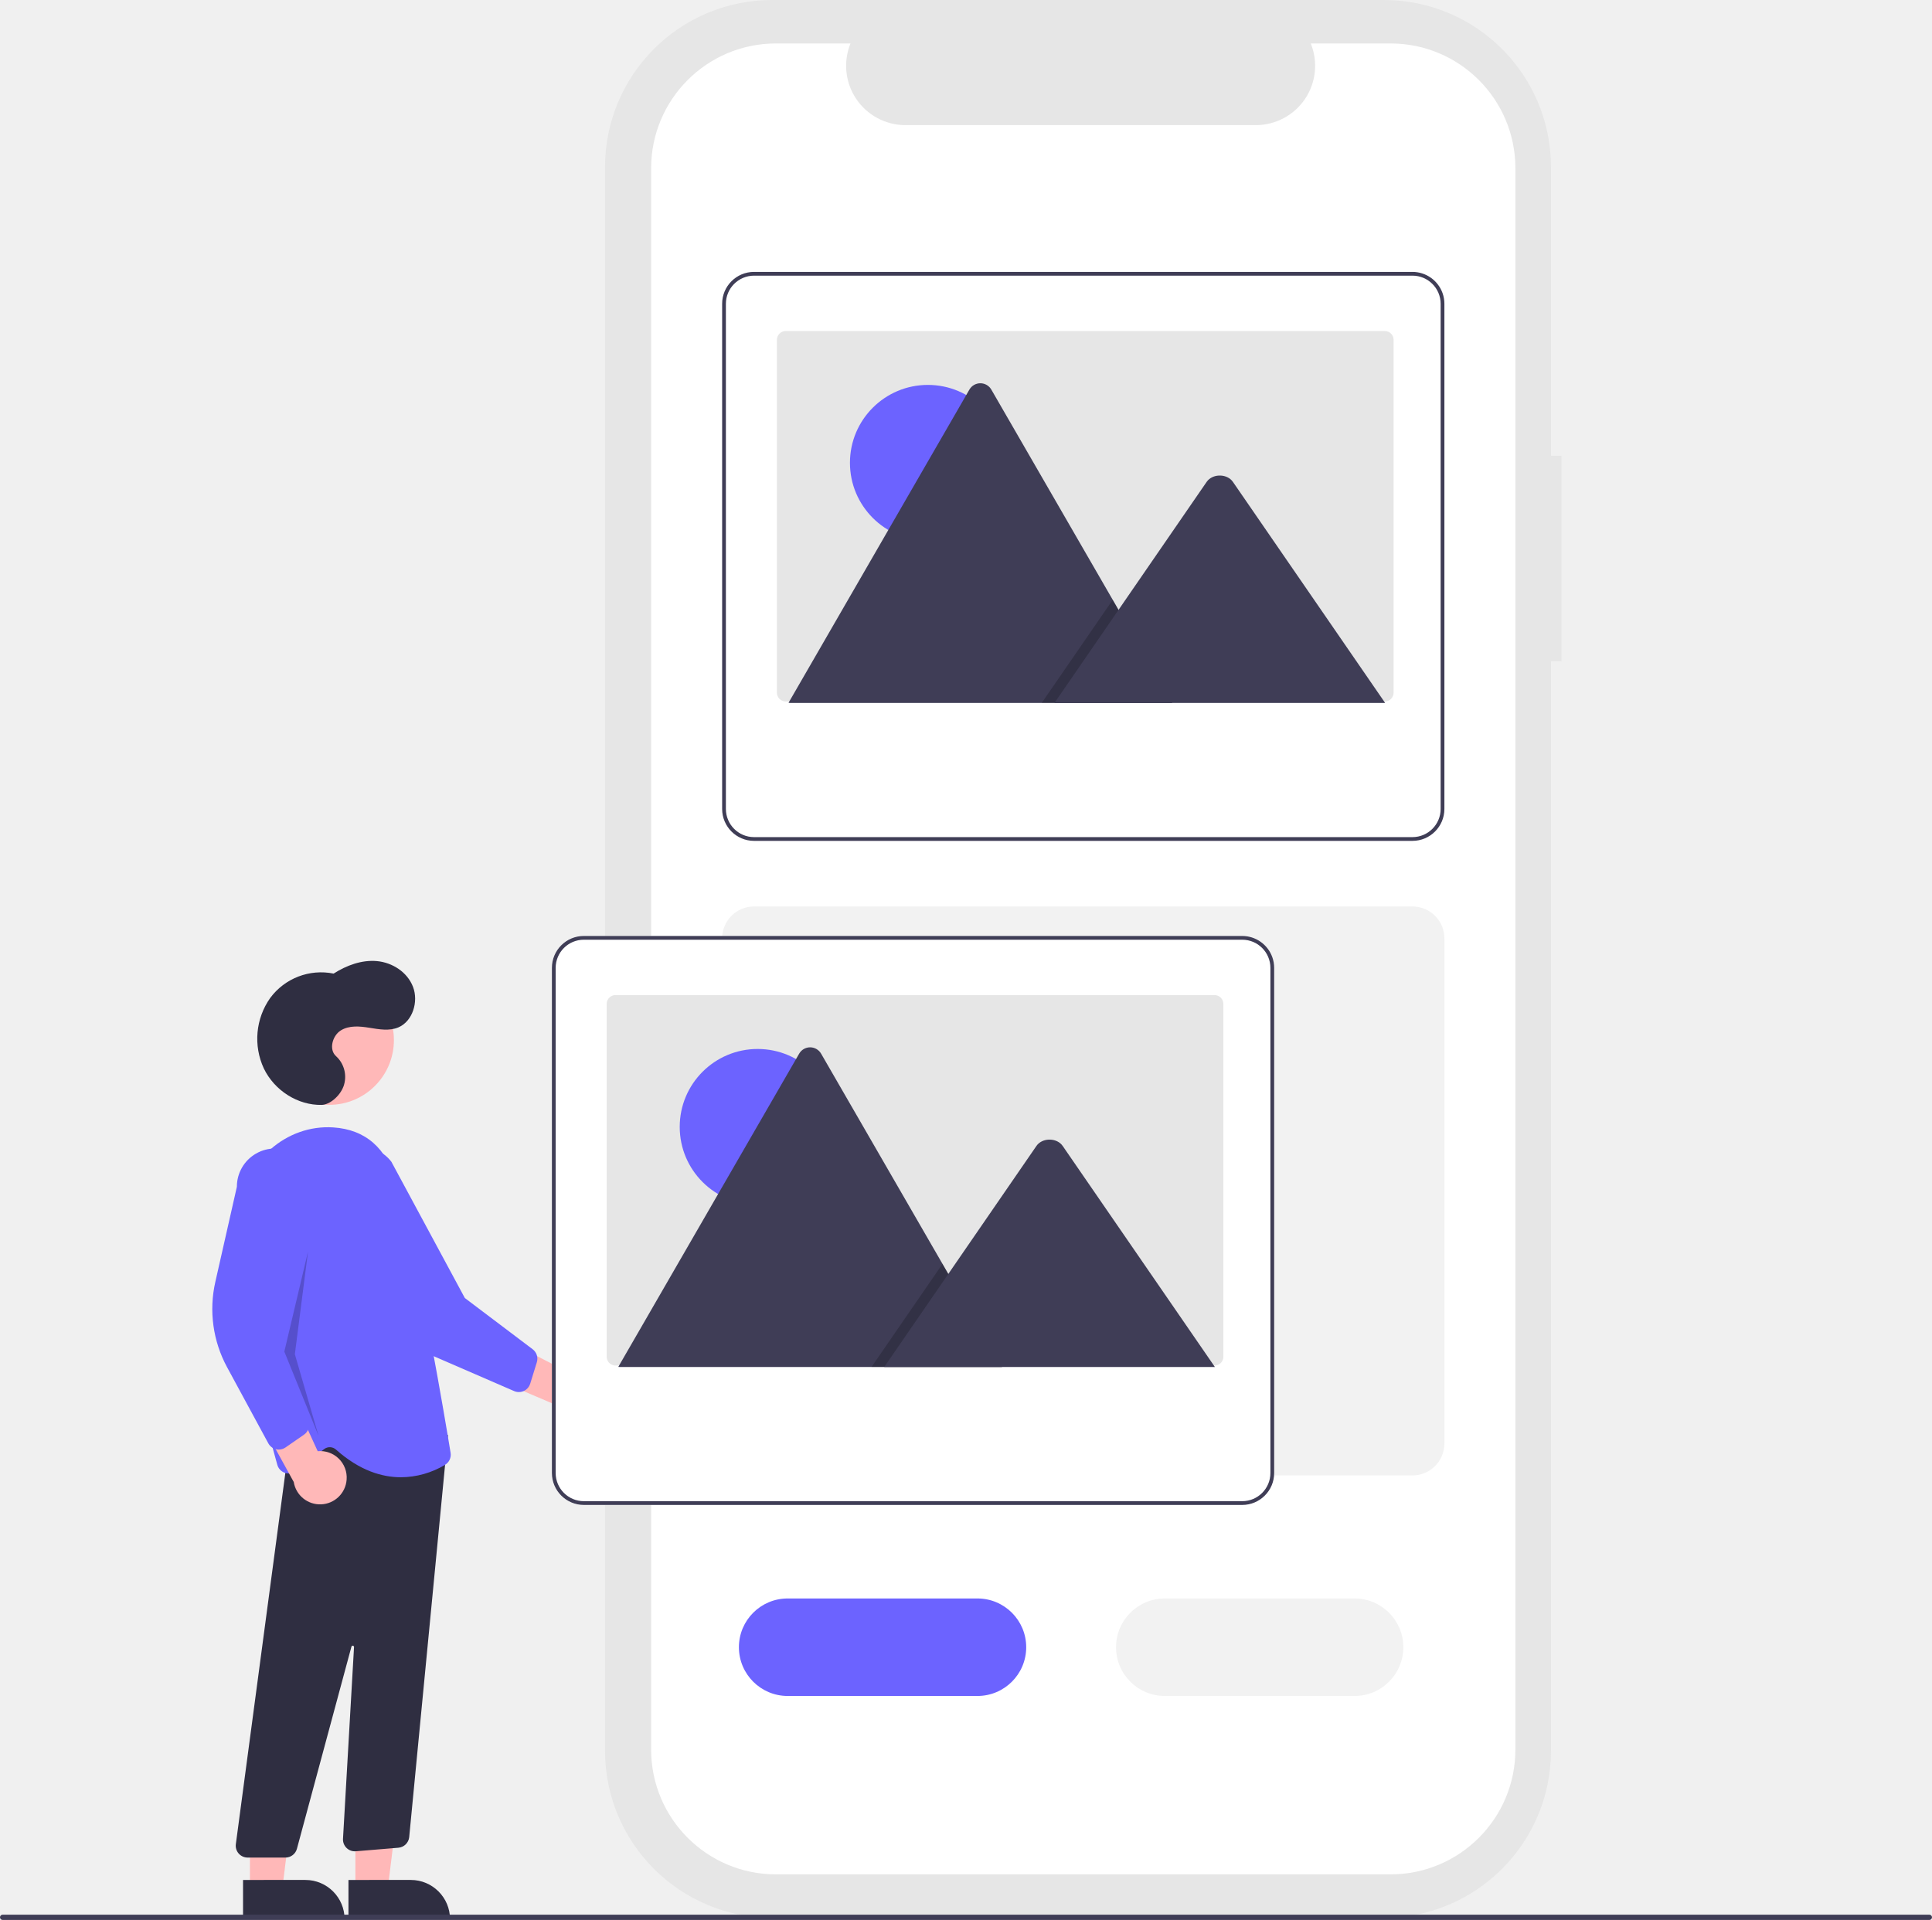
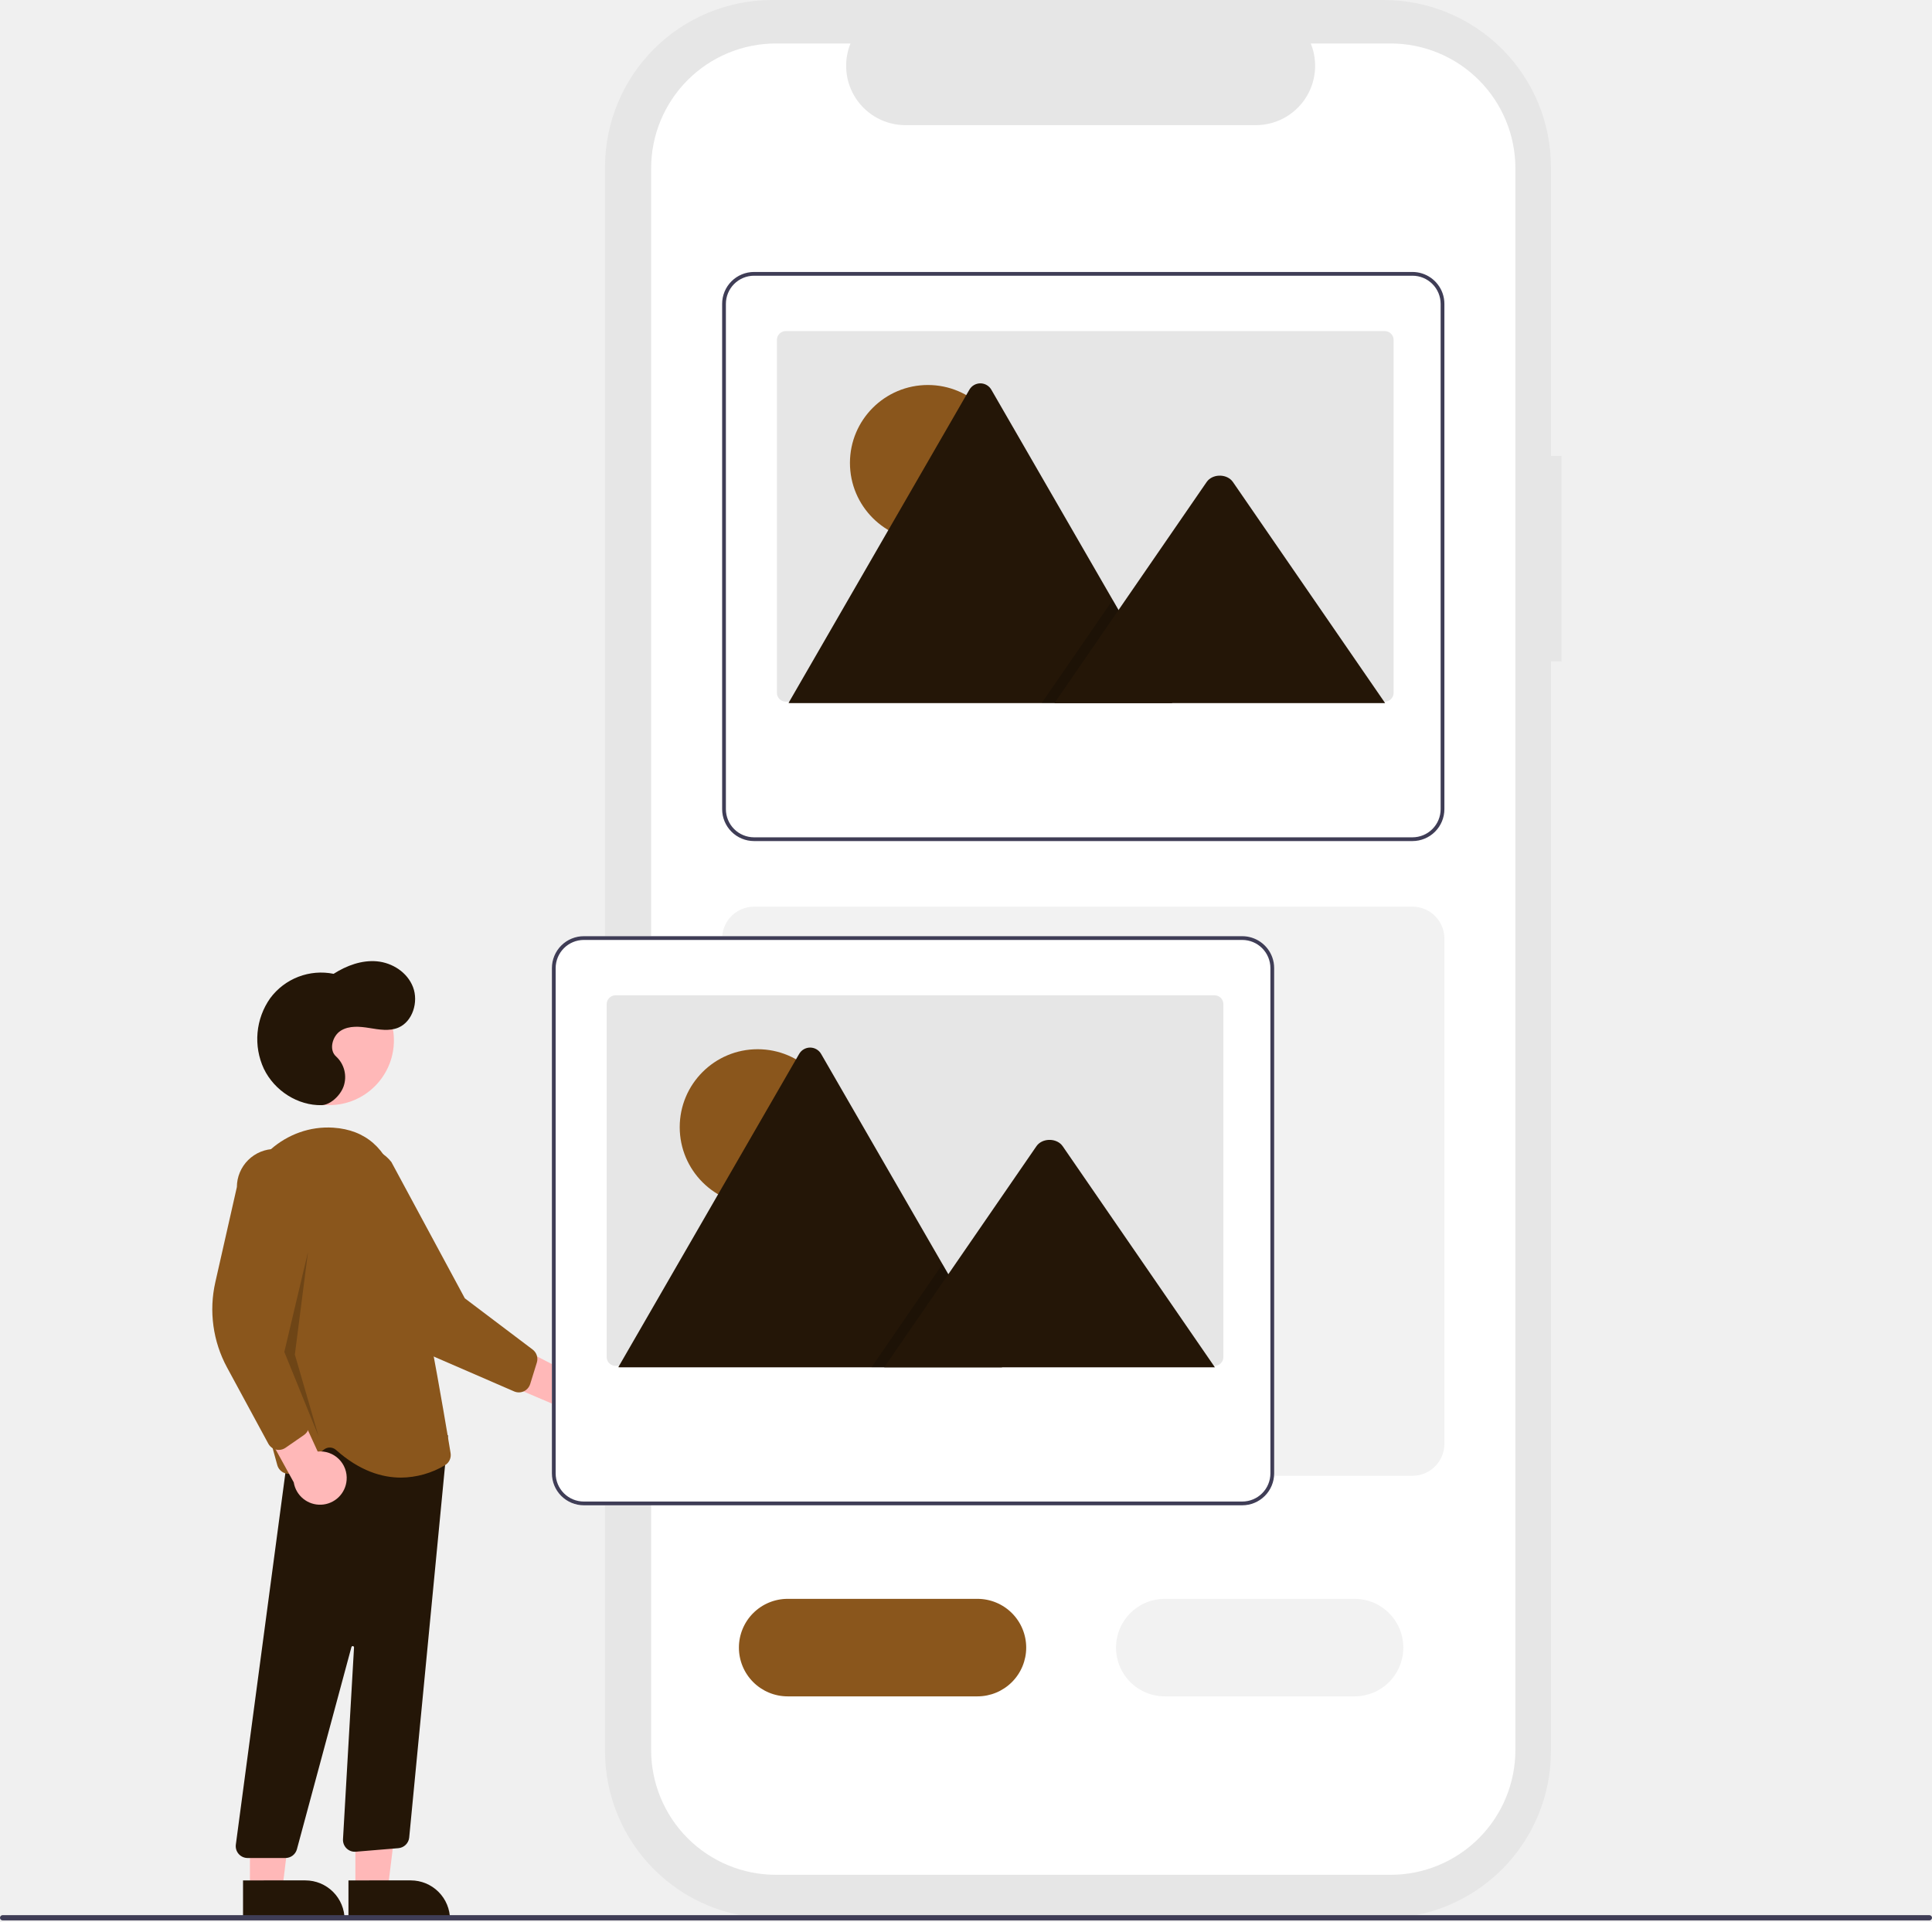
- <svg xmlns="http://www.w3.org/2000/svg" width="733" height="728.586" viewBox="0 0 733 728.586" role="img" artist="Katerina Limpitsouni" source="https://undraw.co/">
-   <path d="M460.453,606.125a10.056,10.056,0,0,0-15.32-1.744l-31.754-16.39,1.974,18.464,29.852,12.734a10.11,10.11,0,0,0,15.249-13.064Z" transform="translate(-233.5 -85.7069)" fill="#ffb8b8" />
-   <path d="M432.233,613.557a4.505,4.505,0,0,1-3.669.039L398.402,600.512a46.373,46.373,0,0,1-23.462-22.698L359.083,544.343a14.497,14.497,0,1,1,22.901-17.781l27.873,51.714,25.737,19.442a4.515,4.515,0,0,1,1.587,4.921l-2.526,8.159a4.506,4.506,0,0,1-1.524,2.211A4.455,4.455,0,0,1,432.233,613.557Z" transform="translate(-233.5 -85.7069)" fill="#6c63ff" />
-   <circle cx="124.885" cy="394.711" r="24.561" fill="#ffb8b8" />
-   <polygon points="134.833 716.908 147.093 716.907 152.925 669.619 134.831 669.62 134.833 716.908" fill="#ffb8b8" />
-   <path d="M365.706,799.111h38.531a0,0,0,0,1,0,0v14.887a0,0,0,0,1,0,0H380.593a14.887,14.887,0,0,1-14.887-14.887v0A0,0,0,0,1,365.706,799.111Z" transform="translate(536.4803 1527.384) rotate(179.9974)" fill="#2f2e41" />
-   <polygon points="94.833 716.908 107.093 716.907 112.925 669.619 94.831 669.62 94.833 716.908" fill="#ffb8b8" />
-   <path d="M325.706,799.111h38.531a0,0,0,0,1,0,0v14.887a0,0,0,0,1,0,0H340.593a14.887,14.887,0,0,1-14.887-14.887v0A0,0,0,0,1,325.706,799.111Z" transform="translate(456.4803 1527.386) rotate(179.9974)" fill="#2f2e41" />
-   <path d="M324.052,789.079a4.499,4.499,0,0,1-1.075-3.559l21.465-160.985,53.329,9.057,5.691-3.415L388.745,782.921a4.512,4.512,0,0,1-4.096,3.964l-16.148,1.346a4.499,4.499,0,0,1-4.866-4.742l4.181-72.742a.5.5,0,0,0-.982-.16l-20.683,76.7a4.508,4.508,0,0,1-4.345,3.329H327.438A4.498,4.498,0,0,1,324.052,789.079Z" transform="translate(-233.5 -85.7069)" fill="#2f2e41" />
-   <path d="M360.985,635.804a3.533,3.533,0,0,0-4.516-.188l-10.662,8.293a4.496,4.496,0,0,1-7.087-2.307c-5.23-18.315-17.078-64.418-14.159-96.866,1.655-18.393,17.537-32.371,35.405-31.198,12.216.814,20.252,7.861,23.886,20.944,8.923,32.122,18.728,91.044,20.603,102.53a4.48,4.48,0,0,1-2.136,4.589A32.939,32.939,0,0,1,385.626,646.298C378.507,646.298,369.971,643.819,360.985,635.804Z" transform="translate(-233.5 -85.7069)" fill="#6c63ff" />
-   <path d="M365.008,647.23a10.056,10.056,0,0,0-10.979-10.827l-14.872-32.493-9.842,15.747,15.631,28.442a10.11,10.11,0,0,0,20.061-.869Z" transform="translate(-233.5 -85.7069)" fill="#ffb8b8" />
-   <path d="M338.216,635.663a4.505,4.505,0,0,1-2.911-2.233l-15.659-28.909a46.373,46.373,0,0,1-4.454-32.339l8.178-36.123a14.497,14.497,0,1,1,28.993.142l-9.981,57.893,8.254,31.181a4.515,4.515,0,0,1-1.789,4.852l-7.023,4.861a4.506,4.506,0,0,1-2.564.8A4.454,4.454,0,0,1,338.216,635.663Z" transform="translate(-233.5 -85.7069)" fill="#6c63ff" />
-   <polygon points="116.869 474.908 107.869 512.908 120.869 544.908 111.869 513.908 116.869 474.908" opacity="0.2" />
-   <path d="M355.567,504.995c-9.008.204-17.909-5.398-21.972-13.828a26.813,26.813,0,0,1,2.417-26.745,23.999,23.999,0,0,1,24.059-9.256c4.954-3.153,10.714-5.275,16.487-4.735s11.482,4.132,13.641,9.771-.16,13.07-5.528,15.362c-3.441,1.469-7.327.757-11.0.164s-7.679-.979-10.875,1.007-4.633,7.312-1.77,9.796a10.654,10.654,0,0,1,2.829,11.365C362.415,501.795,358.489,504.928,355.567,504.995Z" transform="translate(-233.5 -85.7069)" fill="#2f2e41" />
-   <path d="M825.934,258.654h-3.999V149.109A63.402,63.402,0,0,0,758.533,85.707H526.446a63.402,63.402,0,0,0-63.402,63.402V750.083a63.402,63.402,0,0,0,63.402,63.402H758.533a63.402,63.402,0,0,0,63.402-63.402V336.63h3.999Z" transform="translate(-233.5 -85.7069)" fill="#e6e6e6" />
-   <path d="M808.44,149.551v600.09a47.351,47.351,0,0,1-47.35,47.35h-233.2a47.351,47.351,0,0,1-47.35-47.35v-600.09a47.351,47.351,0,0,1,47.35-47.35h28.29a22.507,22.507,0,0,0,20.83,30.99h132.96a22.507,22.507,0,0,0,20.83-30.99h30.29A47.351,47.351,0,0,1,808.44,149.551Z" transform="translate(-233.5 -85.7069)" fill="#fff" />
-   <path d="M780.79,437.701a12.132,12.132,0,0,0-11.392-8.01H519.583a12.1,12.1,0,0,0-12.104,12.104V633.5A12.121,12.121,0,0,0,519.583,645.604H769.398a12.121,12.121,0,0,0,12.104-12.104V441.795A12.012,12.012,0,0,0,780.79,437.701Z" transform="translate(-233.5 -85.7069)" fill="#f2f2f2" />
-   <path d="M780.79,196.898a12.132,12.132,0,0,0-11.392-8.01H519.583a12.1,12.1,0,0,0-12.104,12.104V392.697a12.121,12.121,0,0,0,12.104,12.104H769.398a12.121,12.121,0,0,0,12.104-12.104V200.992A12.012,12.012,0,0,0,780.79,196.898Z" transform="translate(-233.5 -85.7069)" fill="#fff" />
-   <path d="M780.79,196.898a12.132,12.132,0,0,0-11.392-8.01H519.583a12.1,12.1,0,0,0-12.104,12.104V392.697a12.121,12.121,0,0,0,12.104,12.104H769.398a12.121,12.121,0,0,0,12.104-12.104V200.992A12.012,12.012,0,0,0,780.79,196.898Zm-.712,195.799a10.693,10.693,0,0,1-10.68,10.68H519.583a10.693,10.693,0,0,1-10.68-10.68V200.992a10.693,10.693,0,0,1,10.68-10.68H769.398a10.693,10.693,0,0,1,10.68,10.68Z" transform="translate(-233.5 -85.7069)" fill="#3f3d56" />
-   <path d="M762.235,214.683V348.545a3.369,3.369,0,0,1-3.368,3.37H531.627a2.841,2.841,0,0,1-.483-.038,3.367,3.367,0,0,1-2.887-3.333V214.683a3.369,3.369,0,0,1,3.368-3.37H758.865a3.369,3.369,0,0,1,3.37,3.368Z" transform="translate(-233.5 -85.7069)" fill="#e6e6e6" />
-   <circle cx="352.037" cy="175.631" r="29.567" fill="#6c63ff" />
-   <path d="M678.255,352.452H533.21a2.957,2.957,0,0,1-.542-.043l68.6-118.825a4.803,4.803,0,0,1,8.361,0l46.039,79.741,2.206,3.816Z" transform="translate(-233.5 -85.7069)" fill="#3f3d56" />
-   <polygon points="444.755 266.745 395.233 266.745 419.543 231.433 421.293 228.89 422.168 227.618 424.373 231.433 444.755 266.745" opacity="0.2" style="isolation:isolate" />
-   <path d="M759.015,352.452H633.563l24.31-35.311,1.749-2.544L691.301,268.579c2.077-3.016,7.073-3.204,9.515-.569a5.726,5.726,0,0,1,.456.569Z" transform="translate(-233.5 -85.7069)" fill="#3f3d56" />
-   <path d="M716.205,448.898a12.132,12.132,0,0,0-11.392-8.01H454.998a12.1,12.1,0,0,0-12.104,12.104V644.697a12.121,12.121,0,0,0,12.104,12.104H704.813a12.121,12.121,0,0,0,12.104-12.104V452.992A12.012,12.012,0,0,0,716.205,448.898Z" transform="translate(-233.5 -85.7069)" fill="#fff" />
-   <path d="M716.205,448.898a12.132,12.132,0,0,0-11.392-8.01H454.998a12.1,12.1,0,0,0-12.104,12.104V644.697a12.121,12.121,0,0,0,12.104,12.104H704.813a12.121,12.121,0,0,0,12.104-12.104V452.992A12.012,12.012,0,0,0,716.205,448.898Zm-.712,195.799A10.693,10.693,0,0,1,704.813,655.377H454.998a10.693,10.693,0,0,1-10.68-10.68V452.992a10.693,10.693,0,0,1,10.68-10.68H704.813a10.693,10.693,0,0,1,10.68,10.68Z" transform="translate(-233.5 -85.7069)" fill="#3f3d56" />
-   <path d="M697.65,466.683V600.545a3.369,3.369,0,0,1-3.368,3.37H467.042a2.841,2.841,0,0,1-.483-.038,3.367,3.367,0,0,1-2.887-3.333V466.683a3.369,3.369,0,0,1,3.368-3.37H694.28a3.369,3.369,0,0,1,3.37,3.368Z" transform="translate(-233.5 -85.7069)" fill="#e6e6e6" />
-   <circle cx="287.452" cy="427.631" r="29.567" fill="#6c63ff" />
-   <path d="M613.67,604.452H468.625a2.957,2.957,0,0,1-.542-.043l68.6-118.825a4.803,4.803,0,0,1,8.361,0l46.039,79.741,2.206,3.816Z" transform="translate(-233.5 -85.7069)" fill="#3f3d56" />
-   <polygon points="380.17 518.745 330.648 518.745 354.958 483.433 356.708 480.89 357.583 479.618 359.789 483.433 380.17 518.745" opacity="0.2" style="isolation:isolate" />
-   <path d="M694.43,604.452H568.978l24.31-35.311,1.749-2.544L626.716,520.579c2.077-3.016,7.073-3.204,9.515-.569a5.725,5.725,0,0,1,.456.569Z" transform="translate(-233.5 -85.7069)" fill="#3f3d56" />
-   <path d="M604.342,729.293h-72a18.5,18.5,0,0,1,0-37h72a18.5,18.5,0,0,1,0,37Z" transform="translate(-233.5 -85.7069)" fill="#6c63ff" />
-   <path d="M747.422,729.293h-72a18.5,18.5,0,0,1,0-37h72a18.5,18.5,0,0,1,0,37Z" transform="translate(-233.5 -85.7069)" fill="#f2f2f2" />
-   <path d="M965.5,814.293h-731a1,1,0,1,1,0-2h731a1,1,0,0,1,0,2Z" transform="translate(-233.5 -85.7069)" fill="#3f3d56" />
+ <svg xmlns="http://www.w3.org/2000/svg" width="733" height="729" viewBox="0 0 733 729" fill="none">
+   <g clip-path="url(#clip0_7708_36)">
+     <path d="M226.953 520.418C226.143 519.191 225.074 518.157 223.821 517.388C222.567 516.62 221.161 516.135 219.7 515.969C218.24 515.803 216.76 515.959 215.366 516.426C213.973 516.893 212.698 517.66 211.633 518.674L179.879 502.283L181.853 520.748L211.704 533.481C213.525 535.158 215.897 536.109 218.372 536.153C220.847 536.198 223.252 535.333 225.131 533.723C227.011 532.112 228.235 529.869 228.57 527.416C228.906 524.964 228.331 522.474 226.953 520.418Z" fill="#FFB8B8" />
+     <path d="M198.733 527.85C198.159 528.113 197.535 528.253 196.903 528.26C196.271 528.267 195.644 528.14 195.064 527.889L164.902 514.805C154.589 510.333 146.251 502.267 141.44 492.107L125.583 458.636C124.413 457.133 123.551 455.413 123.047 453.577C122.542 451.74 122.404 449.822 122.641 447.931C122.878 446.041 123.485 444.216 124.428 442.561C125.37 440.906 126.63 439.453 128.134 438.284C129.639 437.116 131.359 436.256 133.196 435.753C135.034 435.25 136.952 435.114 138.842 435.353C140.732 435.591 142.556 436.2 144.211 437.145C145.865 438.089 147.317 439.35 148.484 440.856L176.356 492.569L202.093 512.011C202.83 512.57 203.377 513.342 203.661 514.222C203.945 515.102 203.951 516.048 203.68 516.932L201.154 525.091C200.883 525.966 200.351 526.738 199.63 527.303C199.354 527.52 199.053 527.703 198.733 527.85Z" fill="#8A561C" />
+     <path d="M124.885 419.272C138.45 419.272 149.446 408.276 149.446 394.711C149.446 381.147 138.45 370.15 124.885 370.15C111.32 370.15 100.324 381.147 100.324 394.711C100.324 408.276 111.32 419.272 124.885 419.272Z" fill="#FFB8B8" />
+     <path d="M134.833 716.908L147.093 716.907L152.925 669.619L134.831 669.62L134.833 716.908Z" fill="#FFB8B8" />
+     <path d="M170.737 728.29L132.207 728.292L132.206 713.405L155.85 713.404C159.798 713.404 163.585 714.972 166.377 717.764C169.169 720.555 170.737 724.342 170.737 728.29Z" fill="#241607" />
+     <path d="M94.833 716.908L107.093 716.907L112.925 669.619L94.831 669.62L94.833 716.908Z" fill="#FFB8B8" />
+     <path d="M130.737 728.29L92.207 728.292L92.206 713.405L115.85 713.404C119.798 713.404 123.585 714.972 126.377 717.764C129.169 720.555 130.737 724.342 130.737 728.29Z" fill="#241607" />
+     <path d="M90.552 703.372C90.13 702.89 89.816 702.323 89.63 701.709C89.445 701.095 89.393 700.449 89.478 699.813L110.942 538.828L164.271 547.885L169.962 544.47L155.245 697.214C155.122 698.245 154.648 699.202 153.902 699.924C153.155 700.647 152.183 701.089 151.148 701.178L135.001 702.523C134.359 702.577 133.713 702.492 133.106 702.275C132.5 702.057 131.947 701.712 131.486 701.262C131.025 700.813 130.665 700.269 130.432 699.669C130.199 699.068 130.097 698.424 130.134 697.781L134.315 625.039C134.322 624.915 134.284 624.794 134.206 624.697C134.129 624.6 134.018 624.536 133.896 624.516C133.774 624.496 133.649 624.522 133.545 624.589C133.441 624.656 133.365 624.759 133.333 624.879L112.65 701.579C112.391 702.534 111.826 703.377 111.041 703.979C110.255 704.58 109.294 704.907 108.305 704.908H93.938C93.297 704.908 92.663 704.771 92.079 704.506C91.495 704.241 90.975 703.855 90.552 703.372Z" fill="#241607" />
+     <path d="M127.485 550.097C126.873 549.543 126.086 549.22 125.261 549.186C124.436 549.151 123.625 549.407 122.969 549.908L112.307 558.201C111.727 558.654 111.044 558.957 110.319 559.084C109.595 559.212 108.85 559.159 108.15 558.931C107.45 558.704 106.817 558.308 106.306 557.778C105.795 557.249 105.422 556.602 105.219 555.895C99.99 537.579 88.141 491.477 91.06 459.028C92.715 440.636 108.597 426.657 126.465 427.83C138.681 428.645 146.717 435.692 150.351 448.775C159.274 480.897 169.079 539.819 170.954 551.305C171.102 552.196 170.977 553.111 170.596 553.93C170.215 554.749 169.595 555.433 168.818 555.894C163.773 558.922 158.01 560.544 152.126 560.591C145.007 560.591 136.471 558.112 127.485 550.097Z" fill="#8A561C" />
+     <path d="M131.508 561.523C131.627 560.058 131.424 558.585 130.912 557.206C130.4 555.828 129.593 554.579 128.546 553.547C127.499 552.515 126.239 551.724 124.854 551.232C123.469 550.739 121.992 550.557 120.529 550.696L105.657 518.203L95.816 533.951L111.447 562.392C111.845 564.835 113.125 567.047 115.045 568.61C116.964 570.172 119.391 570.975 121.863 570.868C124.336 570.761 126.684 569.751 128.461 568.028C130.239 566.306 131.323 563.991 131.508 561.523Z" fill="#FFB8B8" />
+     <path d="M104.715 549.956C104.101 549.809 103.524 549.534 103.022 549.149C102.521 548.764 102.106 548.278 101.804 547.723L86.145 518.814C80.79 508.93 79.207 497.438 81.691 486.475L89.869 450.352C89.876 448.446 90.258 446.561 90.995 444.804C91.731 443.046 92.806 441.451 94.159 440.11C95.512 438.768 97.116 437.707 98.879 436.985C100.643 436.264 102.531 435.898 104.437 435.907C106.342 435.917 108.227 436.301 109.983 437.04C111.739 437.778 113.333 438.855 114.673 440.21C116.013 441.565 117.072 443.17 117.791 444.935C118.51 446.699 118.874 448.588 118.862 450.493L108.881 508.386L117.134 539.566C117.369 540.461 117.323 541.406 117.003 542.274C116.683 543.141 116.105 543.89 115.346 544.418L108.323 549.279C107.569 549.8 106.675 550.079 105.759 550.079C105.407 550.079 105.057 550.038 104.715 549.956Z" fill="#8A561C" />
+     <path opacity="0.2" d="M116.869 474.908L107.869 512.908L120.869 544.908L111.869 513.908L116.869 474.908Z" fill="black" />
+     <path d="M122.067 419.288C113.059 419.492 104.158 413.89 100.095 405.46C98.111 401.183 97.29 396.459 97.714 391.763C98.139 387.068 99.794 382.567 102.512 378.715C105.226 375.044 108.932 372.223 113.193 370.583C117.455 368.944 122.095 368.554 126.571 369.459C131.525 366.306 137.285 364.184 143.057 364.724C148.83 365.264 154.539 368.856 156.698 374.495C158.857 380.133 156.538 387.565 151.17 389.856C147.729 391.325 143.843 390.613 140.17 390.02C136.498 389.428 132.492 389.042 129.296 391.028C126.099 393.014 124.663 398.34 127.525 400.824C129.055 402.235 130.138 404.063 130.641 406.082C131.144 408.102 131.044 410.225 130.354 412.188C128.915 416.088 124.989 419.222 122.067 419.288Z" fill="#241607" />
+     <path d="M592.434 172.947H588.435V63.402C588.435 55.076 586.795 46.831 583.609 39.139C580.423 31.447 575.752 24.457 569.865 18.57C563.978 12.683 556.988 8.012 549.296 4.826C541.604 1.64 533.359 9.19266e-06 525.033 1.33483e-10H292.946C276.131 -3.44781e-05 260.005 6.68 248.115 18.57C236.224 30.46 229.544 46.587 229.544 63.402V664.376C229.544 681.191 236.224 697.318 248.114 709.208C260.004 721.098 276.131 727.778 292.946 727.778H525.033C541.848 727.778 557.975 721.098 569.865 709.208C581.755 697.318 588.435 681.192 588.435 664.376V250.924H592.434L592.434 172.947Z" fill="#E6E6E6" />
+     <path d="M574.94 63.844V663.934C574.94 676.492 569.951 688.536 561.071 697.416C552.192 706.295 540.148 711.284 527.59 711.284H294.39C281.832 711.284 269.789 706.295 260.909 697.416C252.029 688.536 247.04 676.492 247.04 663.934V63.844C247.04 51.286 252.029 39.243 260.909 30.363C269.789 21.483 281.832 16.494 294.39 16.494H322.68C321.29 19.91 320.761 23.616 321.139 27.284C321.516 30.953 322.79 34.472 324.847 37.533C326.905 40.594 329.683 43.102 332.937 44.837C336.191 46.573 339.822 47.481 343.51 47.484H476.47C480.158 47.481 483.789 46.572 487.043 44.837C490.297 43.102 493.075 40.594 495.133 37.533C497.19 34.472 498.464 30.953 498.842 27.284C499.219 23.616 498.69 19.91 497.3 16.494H527.59C540.148 16.494 552.192 21.483 561.071 30.363C569.951 39.243 574.94 51.286 574.94 63.844Z" fill="white" />
+     <path d="M547.29 351.994C546.443 349.651 544.896 347.625 542.858 346.192C540.819 344.758 538.389 343.988 535.898 343.984H286.083C284.493 343.983 282.919 344.296 281.45 344.904C279.981 345.512 278.646 346.404 277.522 347.528C276.398 348.652 275.507 349.987 274.899 351.455C274.291 352.924 273.978 354.498 273.979 356.088V547.793C273.983 551.002 275.26 554.078 277.529 556.347C279.798 558.616 282.874 559.893 286.083 559.897H535.898C539.106 559.893 542.183 558.616 544.452 556.347C546.72 554.078 547.997 551.002 548.002 547.793V356.088C548.004 354.693 547.763 353.307 547.29 351.994Z" fill="#F2F2F2" />
+     <path d="M547.29 111.191C546.443 108.847 544.896 106.822 542.858 105.388C540.819 103.955 538.389 103.184 535.898 103.181H286.083C284.493 103.18 282.919 103.493 281.45 104.101C279.981 104.709 278.646 105.601 277.522 106.725C276.398 107.849 275.507 109.183 274.899 110.652C274.291 112.121 273.978 113.695 273.979 115.285V306.99C273.983 310.199 275.26 313.275 277.529 315.544C279.798 317.813 282.874 319.089 286.083 319.094H535.898C539.106 319.089 542.183 317.813 544.452 315.544C546.72 313.275 547.997 310.199 548.002 306.99V115.285C548.004 113.889 547.763 112.504 547.29 111.191Z" fill="white" />
+     <path d="M547.29 111.191C546.443 108.847 544.896 106.822 542.858 105.388C540.819 103.955 538.389 103.184 535.898 103.181H286.083C284.493 103.18 282.919 103.493 281.45 104.101C279.981 104.709 278.646 105.601 277.522 106.725C276.398 107.849 275.507 109.183 274.899 110.652C274.291 112.121 273.978 113.695 273.979 115.285V306.99C273.983 310.199 275.26 313.275 277.529 315.544C279.798 317.813 282.874 319.089 286.083 319.094H535.898C539.106 319.089 542.183 317.813 544.452 315.544C546.72 313.275 547.997 310.199 548.002 306.99V115.285C548.004 113.889 547.763 112.504 547.29 111.191ZM546.578 306.99C546.574 309.821 545.448 312.536 543.446 314.538C541.444 316.54 538.729 317.666 535.898 317.67H286.083C283.251 317.666 280.537 316.54 278.534 314.538C276.532 312.536 275.406 309.821 275.403 306.99V115.285C275.406 112.453 276.532 109.739 278.534 107.737C280.537 105.735 283.251 104.608 286.083 104.605H535.898C538.729 104.608 541.444 105.735 543.446 107.737C545.448 109.739 546.574 112.453 546.578 115.285V306.99Z" fill="#3F3D56" />
+     <path d="M528.735 128.977V262.838C528.735 263.28 528.648 263.719 528.479 264.127C528.31 264.536 528.062 264.908 527.749 265.221C527.436 265.534 527.065 265.782 526.656 265.951C526.247 266.121 525.809 266.208 525.367 266.208H298.127C297.965 266.209 297.803 266.197 297.643 266.171C296.842 266.055 296.109 265.655 295.579 265.043C295.048 264.431 294.756 263.648 294.756 262.838V128.977C294.756 128.534 294.843 128.096 295.012 127.687C295.182 127.278 295.43 126.907 295.742 126.594C296.055 126.281 296.426 126.033 296.835 125.863C297.244 125.694 297.682 125.607 298.124 125.606H525.365C525.807 125.606 526.245 125.693 526.654 125.862C527.063 126.032 527.434 126.28 527.747 126.592C528.06 126.905 528.309 127.276 528.478 127.685C528.647 128.094 528.735 128.532 528.735 128.974V128.977Z" fill="#E6E6E6" />
+     <path d="M352.037 205.198C368.366 205.198 381.604 191.96 381.604 175.631C381.604 159.302 368.366 146.065 352.037 146.065C335.708 146.065 322.47 159.302 322.47 175.631C322.47 191.96 335.708 205.198 352.037 205.198Z" fill="#8A561C" />
+     <path d="M444.755 266.745H299.71C299.528 266.747 299.347 266.733 299.168 266.702L367.767 147.877C368.186 147.137 368.794 146.522 369.528 146.093C370.263 145.665 371.098 145.439 371.948 145.439C372.798 145.439 373.633 145.665 374.368 146.093C375.102 146.522 375.71 147.137 376.128 147.877L422.167 227.618L424.373 231.433L444.755 266.745Z" fill="#241607" />
+     <path opacity="0.2" d="M444.755 266.745H395.233L419.543 231.433L421.293 228.89L422.168 227.618L424.373 231.433L444.755 266.745Z" fill="black" />
+     <path d="M525.515 266.745H400.063L424.373 231.433L426.122 228.89L457.801 182.872C459.878 179.856 464.874 179.668 467.315 182.303C467.479 182.483 467.632 182.673 467.772 182.872L525.515 266.745Z" fill="#241607" />
+     <path d="M482.705 363.191C481.859 360.847 480.311 358.822 478.273 357.388C476.235 355.955 473.805 355.184 471.313 355.181H221.498C219.908 355.18 218.334 355.493 216.865 356.101C215.396 356.709 214.062 357.601 212.938 358.725C211.814 359.849 210.922 361.183 210.314 362.652C209.706 364.121 209.393 365.695 209.394 367.285V558.99C209.398 562.199 210.675 565.275 212.944 567.544C215.213 569.813 218.289 571.089 221.498 571.094H471.313C474.522 571.089 477.598 569.813 479.867 567.544C482.136 565.275 483.413 562.199 483.417 558.99V367.285C483.42 365.889 483.179 364.504 482.705 363.191Z" fill="white" />
+     <path d="M482.705 363.191C481.859 360.847 480.311 358.822 478.273 357.388C476.235 355.955 473.805 355.184 471.313 355.181H221.498C219.908 355.18 218.334 355.493 216.865 356.101C215.396 356.709 214.062 357.601 212.938 358.725C211.814 359.849 210.922 361.183 210.314 362.652C209.706 364.121 209.393 365.695 209.394 367.285V558.99C209.398 562.199 210.675 565.275 212.944 567.544C215.213 569.813 218.289 571.089 221.498 571.094H471.313C474.522 571.089 477.598 569.813 479.867 567.544C482.136 565.275 483.413 562.199 483.417 558.99V367.285C483.42 365.889 483.179 364.504 482.705 363.191ZM481.993 558.99C481.99 561.821 480.863 564.536 478.861 566.538C476.859 568.54 474.145 569.666 471.313 569.67H221.498C218.667 569.666 215.952 568.54 213.95 566.538C211.948 564.536 210.821 561.821 210.818 558.99V367.285C210.821 364.453 211.948 361.739 213.95 359.737C215.952 357.735 218.667 356.608 221.498 356.605H471.313C474.145 356.608 476.859 357.735 478.861 359.737C480.863 361.739 481.99 364.453 481.993 367.285L481.993 558.99Z" fill="#3F3D56" />
+     <path d="M464.15 380.977V514.838C464.15 515.28 464.063 515.719 463.894 516.127C463.725 516.536 463.477 516.908 463.164 517.221C462.852 517.534 462.48 517.782 462.072 517.951C461.663 518.121 461.225 518.208 460.782 518.208H233.542C233.38 518.209 233.219 518.197 233.059 518.171C232.257 518.055 231.524 517.655 230.994 517.043C230.464 516.431 230.172 515.648 230.172 514.838V380.977C230.172 380.534 230.259 380.096 230.428 379.687C230.597 379.278 230.845 378.907 231.158 378.594C231.47 378.281 231.842 378.033 232.25 377.863C232.659 377.694 233.097 377.607 233.54 377.606H460.78C461.223 377.606 461.661 377.693 462.07 377.862C462.478 378.032 462.85 378.28 463.163 378.592C463.476 378.905 463.724 379.276 463.893 379.685C464.063 380.094 464.15 380.532 464.15 380.974V380.977Z" fill="#E6E6E6" />
+     <path d="M287.452 457.198C303.782 457.198 317.019 443.96 317.019 427.631C317.019 411.302 303.782 398.065 287.452 398.065C271.123 398.065 257.886 411.302 257.886 427.631C257.886 443.96 271.123 457.198 287.452 457.198Z" fill="#8A561C" />
+     <path d="M380.17 518.745H235.125C234.943 518.747 234.762 518.733 234.583 518.702L303.183 399.877C303.601 399.137 304.209 398.522 304.943 398.093C305.678 397.665 306.513 397.439 307.363 397.439C308.213 397.439 309.048 397.665 309.783 398.093C310.517 398.522 311.125 399.137 311.544 399.877L357.583 479.618L359.788 483.433L380.17 518.745Z" fill="#241607" />
+     <path opacity="0.2" d="M380.17 518.745H330.648L354.958 483.433L356.708 480.89L357.583 479.618L359.789 483.433L380.17 518.745Z" fill="black" />
+     <path d="M460.93 518.745H335.478L359.788 483.433L361.538 480.89L393.216 434.872C395.293 431.856 400.289 431.668 402.731 434.303C402.895 434.483 403.047 434.673 403.187 434.872L460.93 518.745Z" fill="#241607" />
+     <path d="M370.842 643.586H298.842C293.935 643.586 289.23 641.637 285.76 638.168C282.291 634.698 280.342 629.993 280.342 625.086C280.342 620.18 282.291 615.474 285.76 612.005C289.23 608.535 293.935 606.586 298.842 606.586H370.842C375.748 606.586 380.454 608.535 383.923 612.005C387.393 615.474 389.342 620.18 389.342 625.086C389.342 629.993 387.393 634.698 383.923 638.168C380.454 641.637 375.748 643.586 370.842 643.586Z" fill="#8A561C" />
+     <path d="M513.922 643.586H441.922C437.015 643.586 432.31 641.637 428.84 638.168C425.371 634.698 423.422 629.993 423.422 625.086C423.422 620.18 425.371 615.474 428.84 612.005C432.31 608.535 437.015 606.586 441.922 606.586H513.922C518.828 606.586 523.534 608.535 527.003 612.005C530.473 615.474 532.422 620.18 532.422 625.086C532.422 629.993 530.473 634.698 527.003 638.168C523.534 641.637 518.828 643.586 513.922 643.586Z" fill="#F2F2F2" />
+     <path d="M732 728.586H1C0.735 728.586 0.48 728.481 0.293 728.293C0.105 728.106 0 727.851 0 727.586C0 727.321 0.105 727.067 0.293 726.879C0.48 726.692 0.735 726.586 1 726.586H732C732.265 726.586 732.52 726.692 732.707 726.879C732.895 727.067 733 727.321 733 727.586C733 727.851 732.895 728.106 732.707 728.293C732.52 728.481 732.265 728.586 732 728.586Z" fill="#3F3D56" />
+   </g>
+   <defs>
+     <clipPath id="clip0_7708_36">
+       <rect width="733" height="728.586" fill="white" />
+     </clipPath>
+   </defs>
</svg>
